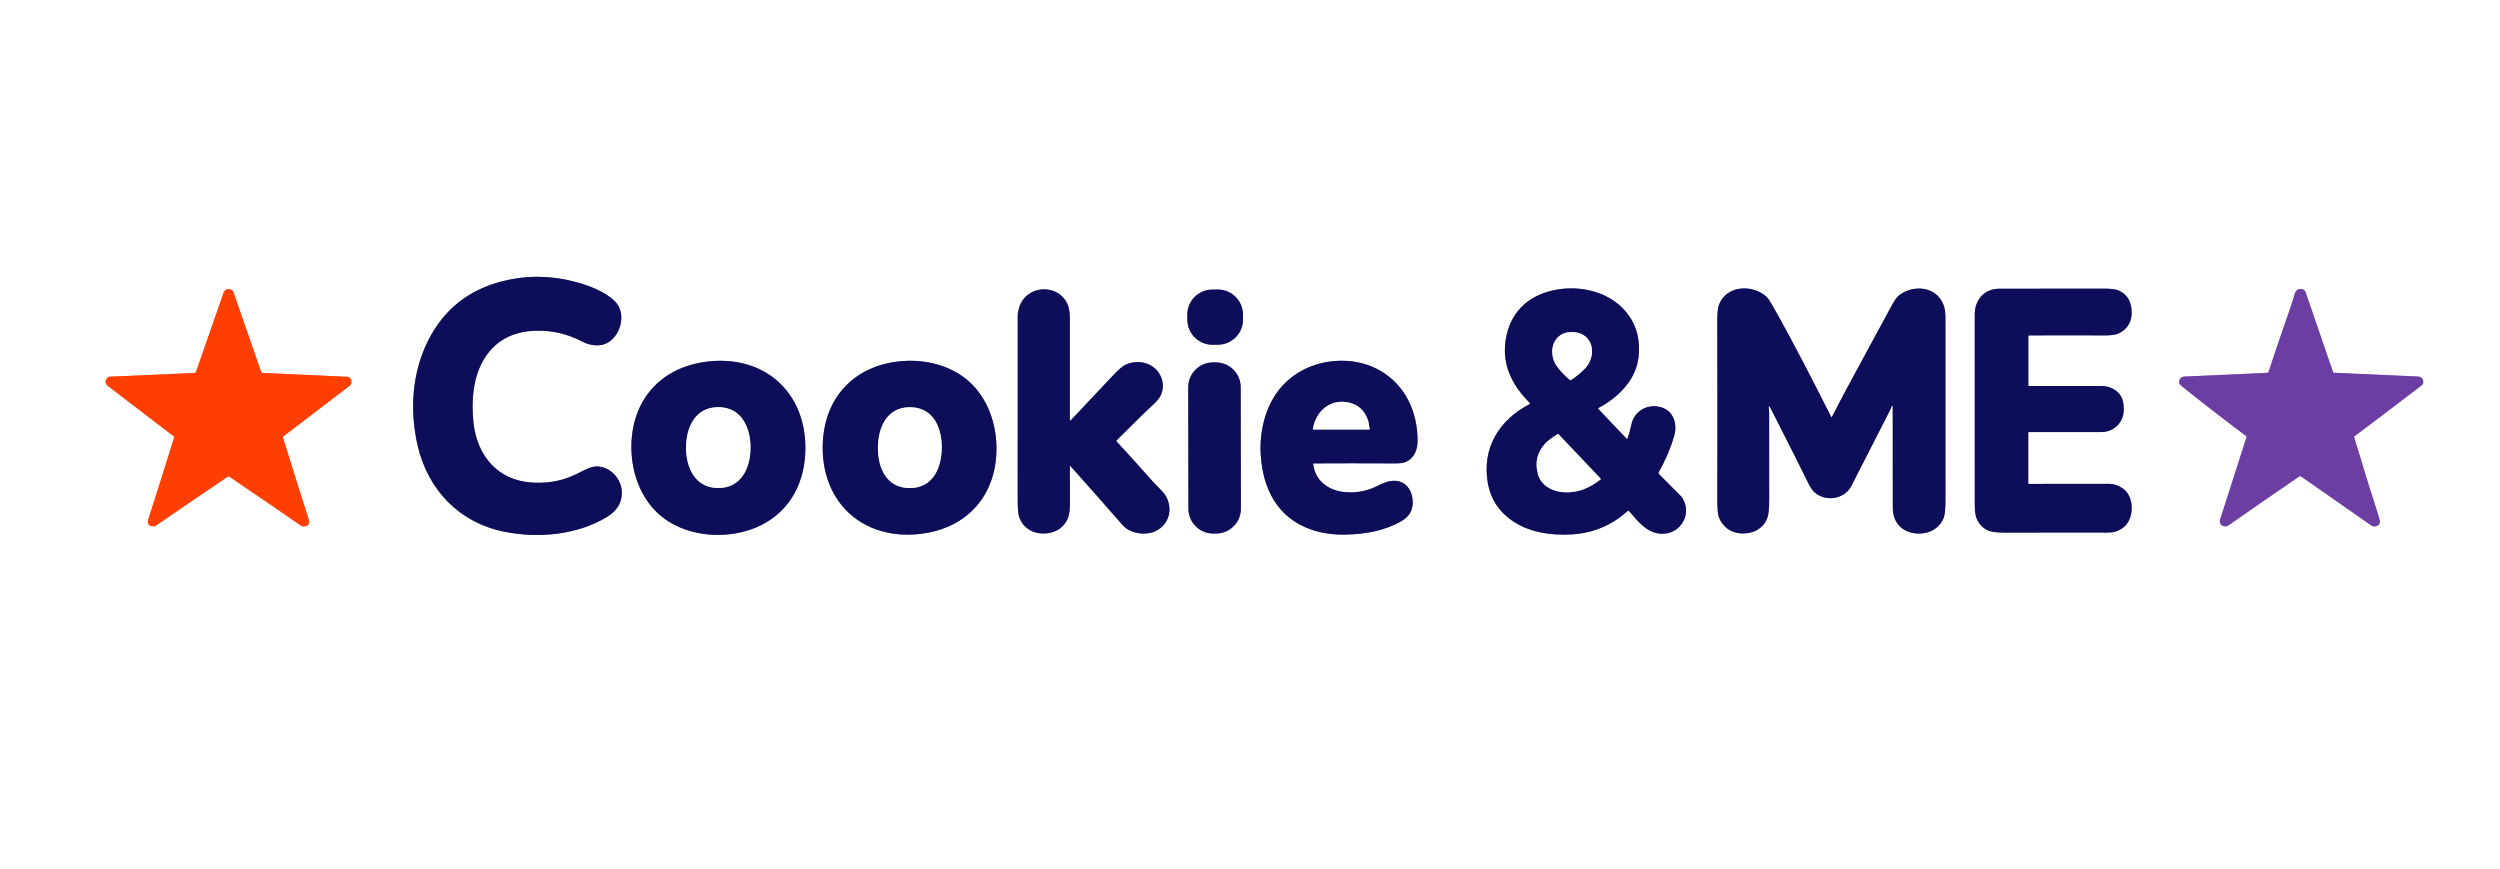
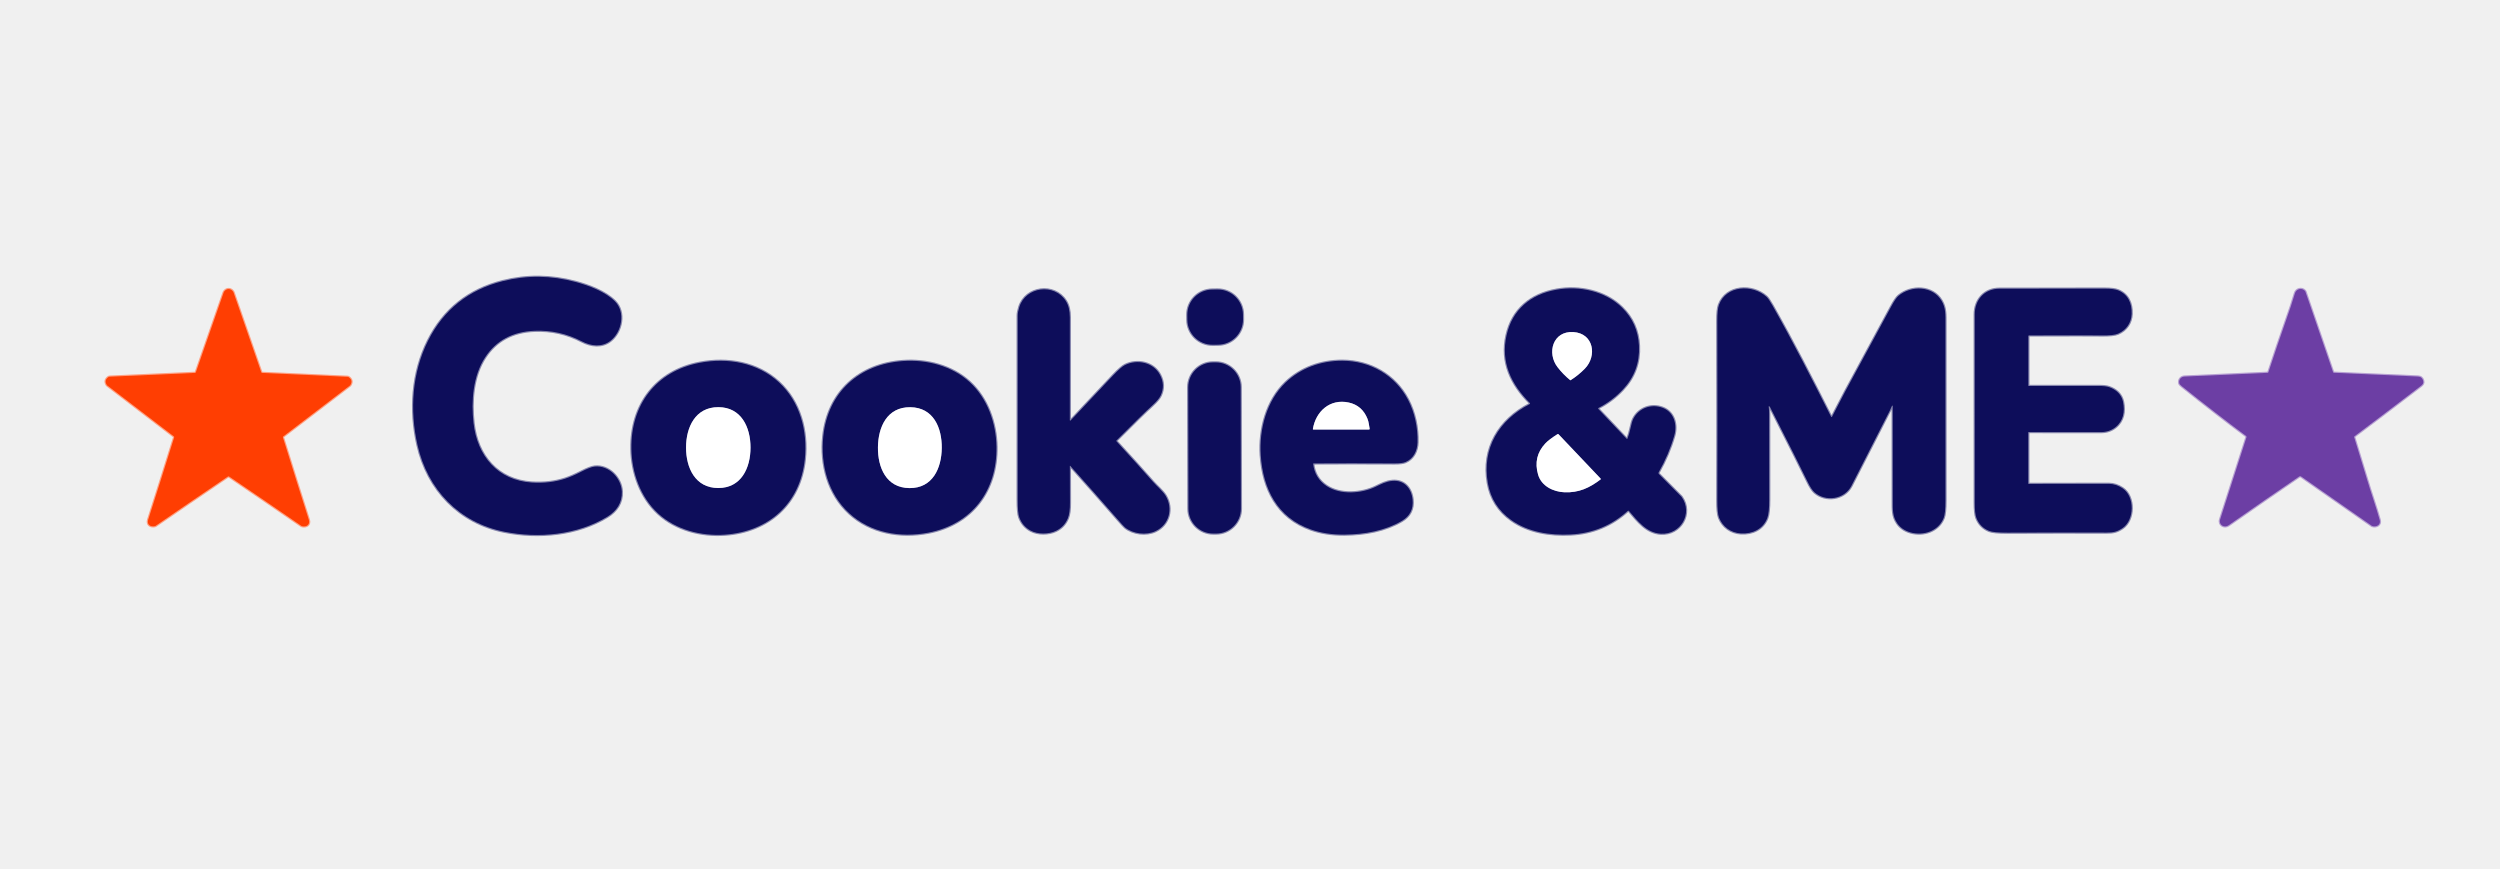
<svg xmlns="http://www.w3.org/2000/svg" version="1.1" viewBox="0.00 0.00 2127.00 739.00">
  <g stroke-width="2.00" fill="none" stroke-linecap="butt">
    <path stroke="#8686ad" d="   M 523.16 256.34   C 515.00 248.18 501.11 242.93 489.85 239.91   Q 458.41 231.47 427.72 239.20   Q 384.16 250.16 364.24 289.79   C 350.53 317.07 348.49 349.00 355.21 378.60   C 363.85 416.65 390.63 444.67 429.06 452.39   C 458.12 458.22 491.12 455.24 516.71 439.63   C 524.65 434.78 529.47 427.69 529.05 418.22   C 528.53 406.51 517.87 395.71 505.99 396.96   Q 502.16 397.36 494.59 401.28   Q 486.80 405.31 480.77 407.27   Q 467.70 411.52 452.50 410.55   C 423.47 408.70 405.99 387.86 402.87 359.92   C 400.80 341.35 402.29 319.96 412.77 303.97   Q 426.80 282.55 454.83 281.43   C 469.08 280.85 482.41 283.85 494.96 290.40   C 502.98 294.60 512.26 295.55 519.38 289.97   C 529.09 282.34 532.38 265.55 523.16 256.34" />
    <path stroke="#8686ad" d="   M 1383.90 373.26   L 1359.93 348.00   A 0.62 0.62 0.0 0 1 1360.09 347.03   Q 1371.82 340.92 1380.67 331.49   Q 1395.48 315.73 1394.43 294.21   Q 1393.49 274.95 1380.12 261.78   C 1365.59 247.46 1343.53 243.04 1324.38 246.45   Q 1307.61 249.44 1296.81 258.95   Q 1285.44 268.96 1281.78 285.25   C 1276.63 308.18 1285.67 326.98 1301.62 342.93   A 0.54 0.53 -36.4 0 1 1301.49 343.78   C 1275.32 357.30 1260.65 381.39 1265.85 411.03   Q 1269.31 430.70 1285.78 442.47   C 1300.24 452.81 1318.81 455.60 1336.26 454.73   Q 1364.40 453.31 1384.89 434.65   A 0.72 0.72 0.0 0 1 1385.91 434.71   C 1393.32 443.28 1400.89 453.40 1413.09 454.08   C 1429.89 455.03 1440.58 436.82 1430.76 422.83   A 2.92 1.91 83.4 0 0 1430.46 422.47   L 1411.32 403.21   A 1.06 1.05 -53.0 0 1 1411.15 401.95   Q 1419.90 386.47 1424.42 370.73   C 1427.13 361.28 1424.32 350.63 1414.53 346.94   C 1405.01 343.35 1394.32 347.08 1389.63 356.33   Q 1388.38 358.79 1387.16 364.64   Q 1386.32 368.71 1384.68 373.10   A 0.47 0.47 0.0 0 1 1383.90 373.26" />
    <path stroke="#8686ad" d="   M 1505.30 345.59   Q 1505.72 345.92 1506.01 346.49   Q 1530.80 395.12 1537.67 409.44   Q 1541.03 416.45 1543.83 418.90   C 1553.27 427.17 1569.14 424.94 1575.15 413.42   Q 1581.87 400.51 1607.76 349.54   Q 1608.77 347.55 1609.68 345.32   A 0.34 0.34 0.0 0 1 1610.34 345.45   Q 1610.35 390.50 1610.37 425.02   C 1610.38 433.96 1610.07 439.09 1614.13 445.17   C 1620.18 454.23 1634.37 456.23 1643.75 451.42   Q 1650.87 447.77 1653.70 440.57   Q 1655.18 436.78 1655.18 425.76   Q 1655.11 336.62 1655.17 276.25   C 1655.18 267.52 1655.49 261.98 1651.84 255.82   C 1644.26 243.02 1625.99 242.71 1615.28 251.64   Q 1612.82 253.69 1608.79 261.23   Q 1600.27 277.19 1570.18 332.52   C 1566.06 340.09 1562.65 347.23 1558.72 354.52   A 0.48 0.48 0.0 0 1 1557.87 354.51   C 1541.69 322.48 1525.61 291.01 1508.07 260.00   Q 1504.71 254.08 1502.96 252.50   C 1490.83 241.54 1468.63 242.74 1462.50 259.36   Q 1461.06 263.25 1461.08 272.86   Q 1461.29 374.31 1461.10 425.32   Q 1461.05 436.56 1462.60 440.49   C 1465.70 448.32 1472.65 453.28 1481.10 453.81   C 1491.05 454.44 1499.98 450.11 1503.56 440.85   Q 1505.27 436.43 1505.23 424.92   Q 1505.10 388.04 1505.19 352.00   Q 1505.19 349.39 1504.80 345.87   A 0.31 0.31 0.0 0 1 1505.30 345.59" />
    <path stroke="#8686ad" d="   M 1726.05 367.59   Q 1738.16 367.49 1787.50 367.62   Q 1794.60 367.63 1799.77 363.54   C 1806.62 358.12 1807.93 350.17 1806.30 341.96   C 1805.02 335.48 1800.28 331.34 1794.28 329.32   Q 1791.50 328.38 1785.61 328.39   Q 1740.67 328.42 1726.07 328.40   A 0.37 0.37 0.0 0 1 1725.70 328.03   L 1725.70 285.96   A 0.61 0.61 0.0 0 1 1726.30 285.35   Q 1780.25 285.21 1787.67 285.36   Q 1798.23 285.58 1802.12 283.85   C 1809.06 280.78 1813.30 274.75 1813.60 267.14   C 1813.96 257.96 1810.48 250.41 1802.09 247.00   Q 1798.60 245.59 1790.74 245.59   Q 1716.29 245.62 1701.02 245.65   C 1688.33 245.68 1680.10 255.05 1680.12 267.52   Q 1680.25 361.16 1680.13 427.74   Q 1680.11 436.87 1681.52 440.62   Q 1684.49 448.49 1692.34 451.69   Q 1696.07 453.21 1707.99 453.17   Q 1757.35 452.97 1792.14 453.11   C 1798.13 453.13 1801.30 452.41 1805.89 449.27   C 1816.08 442.28 1816.39 422.52 1805.98 415.49   Q 1800.29 411.65 1794.24 411.66   Q 1755.51 411.72 1726.08 411.71   A 0.44 0.44 0.0 0 1 1725.64 411.27   L 1725.64 368.01   A 0.42 0.42 0.0 0 1 1726.05 367.59" />
    <path stroke="#b69fd2" d="   M 1911.32 372.00   Q 1901.86 401.83 1888.90 441.93   C 1887.43 446.47 1892.34 449.53 1896.12 446.88   Q 1926.89 425.34 1956.13 405.43   A 1.50 1.49 45.2 0 1 1957.83 405.44   L 2018.03 447.42   A 0.60 0.42 -10.3 0 0 2018.14 447.47   C 2021.44 448.73 2025.81 446.69 2024.68 442.55   C 2021.83 432.16 2016.68 417.54 2013.83 407.80   Q 2011.01 398.13 2002.95 372.08   A 0.87 0.86 -27.2 0 1 2003.26 371.12   Q 2022.53 356.75 2059.56 328.45   C 2061.27 327.14 2062.20 325.99 2061.65 323.93   Q 2060.75 320.51 2057.28 320.36   Q 2042.21 319.73 1985.68 317.15   A 0.77 0.77 0.0 0 1 1984.98 316.63   L 1961.46 248.17   A 1.97 1.88 -76.2 0 0 1961.11 247.56   C 1958.52 244.51 1953.62 245.66 1952.53 249.56   Q 1950.32 257.46 1943.12 277.84   Q 1938.80 290.06 1929.99 316.63   A 0.83 0.82 -81.8 0 1 1929.24 317.20   Q 1897.56 318.71 1858.68 320.37   C 1855.41 320.51 1853.43 323.11 1854.16 326.15   Q 1854.39 327.10 1856.48 328.77   Q 1886.08 352.40 1910.98 370.95   A 0.97 0.95 27.4 0 1 1911.32 372.00" />
    <path stroke="#ff9f81" d="   M 194.43 405.27   Q 194.71 405.27 195.64 405.90   Q 229.42 428.81 256.33 447.39   A 1.99 1.91 67.2 0 0 257.00 447.68   C 260.86 448.55 264.06 446.35 262.72 442.15   Q 253.08 412.02 240.71 372.20   A 0.79 0.79 0.0 0 1 240.99 371.34   L 297.79 327.95   A 0.66 0.52 -85.3 0 0 297.93 327.80   Q 300.65 323.81 296.79 320.98   A 2.11 2.11 0.0 0 0 295.65 320.58   L 223.12 317.28   A 0.96 0.95 -8.1 0 1 222.26 316.64   L 198.67 248.76   A 2.57 2.38 -74.4 0 0 198.34 248.12   Q 196.76 245.92 194.50 245.92   Q 192.23 245.92 190.65 248.11   A 2.57 2.38 74.5 0 0 190.32 248.76   L 166.67 316.62   A 0.96 0.95 8.1 0 1 165.81 317.26   L 93.28 320.49   A 2.11 2.11 0.0 0 0 92.14 320.89   Q 88.27 323.72 90.99 327.71   A 0.66 0.52 85.4 0 0 91.13 327.86   L 147.89 371.30   A 0.79 0.79 0.0 0 1 148.17 372.16   Q 135.77 411.97 126.10 442.09   C 124.76 446.29 127.96 448.49 131.82 447.63   A 1.99 1.91 -67.2 0 0 132.49 447.34   Q 159.42 428.78 193.22 405.90   Q 194.15 405.27 194.43 405.27" />
    <path stroke="#8686ad" d="   M 1057.497 267.472   A 21.37 21.37 0.0 0 0 1035.904 246.327   L 1031.304 246.375   A 21.37 21.37 0.0 0 0 1010.159 267.968   L 1010.203 272.168   A 21.37 21.37 0.0 0 0 1031.796 293.313   L 1036.396 293.265   A 21.37 21.37 0.0 0 0 1057.541 271.672   L 1057.497 267.472" />
    <path stroke="#8686ad" d="   M 910.53 396.32   Q 931.80 420.02 950.14 441.08   Q 956.04 447.86 957.20 448.78   C 964.06 454.27 975.20 455.62 983.13 451.88   C 994.85 446.34 998.20 432.63 991.72 421.80   C 989.45 418.00 984.43 413.82 981.10 410.05   Q 967.77 394.89 949.91 375.47   A 0.52 0.52 0.0 0 1 949.92 374.74   Q 971.57 353.01 980.85 344.51   Q 985.90 339.88 987.50 336.47   Q 991.55 327.79 986.97 319.01   C 981.27 308.07 967.41 305.51 957.20 310.52   Q 953.87 312.16 946.78 319.62   Q 930.53 336.74 910.81 357.80   A 0.35 0.35 0.0 0 1 910.20 357.56   Q 910.20 350.25 910.20 270.00   Q 910.20 261.39 906.77 256.01   C 897.02 240.71 872.67 243.77 867.22 261.25   Q 865.87 265.60 865.87 268.51   Q 865.84 296.58 865.86 425.15   Q 865.86 436.46 867.22 440.15   Q 869.99 447.72 876.94 451.46   C 883.04 454.76 892.25 454.62 898.45 451.63   Q 905.48 448.25 908.50 440.96   Q 910.37 436.46 910.30 427.54   Q 910.12 404.62 910.22 396.44   A 0.18 0.18 0.0 0 1 910.53 396.32" />
    <path stroke="#8686ad" d="   M 559.96 436.90   C 575.09 450.79 596.58 456.27 616.72 454.88   C 654.06 452.29 680.73 428.47 684.70 390.89   C 687.26 366.59 680.66 341.74 662.56 325.12   C 644.45 308.50 619.13 304.05 595.14 308.69   C 558.04 315.85 536.58 344.46 537.20 381.89   C 537.53 402.08 544.83 423.01 559.96 436.90" />
    <path stroke="#8686ad" d="   M 825.05 325.12   C 809.93 311.25 788.48 305.77 768.37 307.17   C 731.07 309.75 704.43 333.54 700.47 371.07   C 697.91 395.33 704.50 420.15 722.59 436.75   C 740.66 453.35 765.96 457.79 789.91 453.17   C 826.97 446.01 848.39 417.44 847.78 380.06   C 847.45 359.90 840.16 338.99 825.05 325.12" />
    <path stroke="#8686ad" d="   M 1117.59 394.26   Q 1147.45 394.07 1186.57 394.26   Q 1192.99 394.29 1195.78 393.12   C 1202.53 390.28 1205.78 383.68 1206.00 376.49   C 1206.38 364.02 1203.62 350.82 1197.86 339.93   C 1186.80 319.00 1165.70 306.99 1141.99 306.93   C 1123.86 306.88 1106.72 313.08 1093.80 325.42   C 1077.71 340.79 1071.16 365.20 1072.65 387.36   C 1074.58 415.92 1086.70 440.34 1115.16 450.42   Q 1128.13 455.02 1144.00 454.84   C 1161.27 454.65 1178.31 451.55 1192.49 443.29   Q 1203.08 437.12 1201.81 425.03   C 1200.79 415.28 1194.57 408.27 1184.62 409.14   C 1179.24 409.61 1175.25 411.80 1170.14 414.25   C 1158.59 419.80 1140.60 421.41 1128.70 413.53   Q 1118.60 406.83 1117.24 394.65   A 0.35 0.35 0.0 0 1 1117.59 394.26" />
    <path stroke="#8686ad" d="   M 1055.57 329.411   A 21.11 21.11 0.0 0 0 1034.423 308.338   L 1032.023 308.342   A 21.11 21.11 0.0 0 0 1010.95 329.489   L 1011.13 432.869   A 21.11 21.11 0.0 0 0 1032.277 453.942   L 1034.677 453.938   A 21.11 21.11 0.0 0 0 1055.75 432.791   L 1055.57 329.411" />
    <path stroke="#8686ad" d="   M 1336.09 323.53   Q 1336.16 323.54 1336.29 323.46   Q 1342.93 319.24 1348.37 313.68   C 1358.94 302.89 1356.01 283.56 1338.56 282.51   C 1321.12 281.46 1315.89 300.29 1325.08 312.28   Q 1329.81 318.45 1335.90 323.43   Q 1336.02 323.53 1336.09 323.53" />
    <path stroke="#8686ad" d="   M 1361.80 407.89   A 0.43 0.42 -40.2 0 0 1361.86 407.26   L 1325.97 369.45   A 0.62 0.62 0.0 0 0 1325.17 369.35   Q 1317.89 373.94 1314.78 377.25   Q 1304.16 388.57 1308.61 403.84   C 1311.46 413.60 1321.54 418.45 1331.02 418.84   C 1343.34 419.34 1352.36 415.07 1361.80 407.89" />
    <path stroke="#8686ad" d="   M 583.69 380.79   C 583.68 397.99 591.46 415.19 611.09 415.21   C 630.72 415.22 638.53 398.03 638.54 380.83   C 638.56 363.63 630.78 346.43 611.14 346.41   C 591.51 346.40 583.70 363.59 583.69 380.79" />
    <path stroke="#8686ad" d="   M 746.95 380.59   C 746.78 397.74 753.95 415.06 773.76 415.26   C 793.56 415.46 801.08 398.28 801.25 381.13   C 801.42 363.98 794.25 346.66 774.45 346.46   C 754.64 346.26 747.12 363.44 746.95 380.59" />
    <path stroke="#8686ad" d="   M 1116.99 365.04   A 0.33 0.32 -85.5 0 0 1117.31 365.42   L 1164.82 365.42   A 0.50 0.50 0.0 0 0 1165.31 364.82   C 1164.69 361.89 1164.59 359.12 1163.44 356.27   Q 1158.88 344.93 1147.47 342.46   C 1131.55 339.02 1119.44 349.98 1116.99 365.04" />
  </g>
-   <path fill="#ffffff" d="   M 2127.00 0.00   L 2127.00 739.00   L 0.00 739.00   L 0.00 0.00   L 2127.00 0.00   Z   M 523.16 256.34   C 515.00 248.18 501.11 242.93 489.85 239.91   Q 458.41 231.47 427.72 239.20   Q 384.16 250.16 364.24 289.79   C 350.53 317.07 348.49 349.00 355.21 378.60   C 363.85 416.65 390.63 444.67 429.06 452.39   C 458.12 458.22 491.12 455.24 516.71 439.63   C 524.65 434.78 529.47 427.69 529.05 418.22   C 528.53 406.51 517.87 395.71 505.99 396.96   Q 502.16 397.36 494.59 401.28   Q 486.80 405.31 480.77 407.27   Q 467.70 411.52 452.50 410.55   C 423.47 408.70 405.99 387.86 402.87 359.92   C 400.80 341.35 402.29 319.96 412.77 303.97   Q 426.80 282.55 454.83 281.43   C 469.08 280.85 482.41 283.85 494.96 290.40   C 502.98 294.60 512.26 295.55 519.38 289.97   C 529.09 282.34 532.38 265.55 523.16 256.34   Z   M 1383.90 373.26   L 1359.93 348.00   A 0.62 0.62 0.0 0 1 1360.09 347.03   Q 1371.82 340.92 1380.67 331.49   Q 1395.48 315.73 1394.43 294.21   Q 1393.49 274.95 1380.12 261.78   C 1365.59 247.46 1343.53 243.04 1324.38 246.45   Q 1307.61 249.44 1296.81 258.95   Q 1285.44 268.96 1281.78 285.25   C 1276.63 308.18 1285.67 326.98 1301.62 342.93   A 0.54 0.53 -36.4 0 1 1301.49 343.78   C 1275.32 357.30 1260.65 381.39 1265.85 411.03   Q 1269.31 430.70 1285.78 442.47   C 1300.24 452.81 1318.81 455.60 1336.26 454.73   Q 1364.40 453.31 1384.89 434.65   A 0.72 0.72 0.0 0 1 1385.91 434.71   C 1393.32 443.28 1400.89 453.40 1413.09 454.08   C 1429.89 455.03 1440.58 436.82 1430.76 422.83   A 2.92 1.91 83.4 0 0 1430.46 422.47   L 1411.32 403.21   A 1.06 1.05 -53.0 0 1 1411.15 401.95   Q 1419.90 386.47 1424.42 370.73   C 1427.13 361.28 1424.32 350.63 1414.53 346.94   C 1405.01 343.35 1394.32 347.08 1389.63 356.33   Q 1388.38 358.79 1387.16 364.64   Q 1386.32 368.71 1384.68 373.10   A 0.47 0.47 0.0 0 1 1383.90 373.26   Z   M 1505.30 345.59   Q 1505.72 345.92 1506.01 346.49   Q 1530.80 395.12 1537.67 409.44   Q 1541.03 416.45 1543.83 418.90   C 1553.27 427.17 1569.14 424.94 1575.15 413.42   Q 1581.87 400.51 1607.76 349.54   Q 1608.77 347.55 1609.68 345.32   A 0.34 0.34 0.0 0 1 1610.34 345.45   Q 1610.35 390.50 1610.37 425.02   C 1610.38 433.96 1610.07 439.09 1614.13 445.17   C 1620.18 454.23 1634.37 456.23 1643.75 451.42   Q 1650.87 447.77 1653.70 440.57   Q 1655.18 436.78 1655.18 425.76   Q 1655.11 336.62 1655.17 276.25   C 1655.18 267.52 1655.49 261.98 1651.84 255.82   C 1644.26 243.02 1625.99 242.71 1615.28 251.64   Q 1612.82 253.69 1608.79 261.23   Q 1600.27 277.19 1570.18 332.52   C 1566.06 340.09 1562.65 347.23 1558.72 354.52   A 0.48 0.48 0.0 0 1 1557.87 354.51   C 1541.69 322.48 1525.61 291.01 1508.07 260.00   Q 1504.71 254.08 1502.96 252.50   C 1490.83 241.54 1468.63 242.74 1462.50 259.36   Q 1461.06 263.25 1461.08 272.86   Q 1461.29 374.31 1461.10 425.32   Q 1461.05 436.56 1462.60 440.49   C 1465.70 448.32 1472.65 453.28 1481.10 453.81   C 1491.05 454.44 1499.98 450.11 1503.56 440.85   Q 1505.27 436.43 1505.23 424.92   Q 1505.10 388.04 1505.19 352.00   Q 1505.19 349.39 1504.80 345.87   A 0.31 0.31 0.0 0 1 1505.30 345.59   Z   M 1726.05 367.59   Q 1738.16 367.49 1787.50 367.62   Q 1794.60 367.63 1799.77 363.54   C 1806.62 358.12 1807.93 350.17 1806.30 341.96   C 1805.02 335.48 1800.28 331.34 1794.28 329.32   Q 1791.50 328.38 1785.61 328.39   Q 1740.67 328.42 1726.07 328.40   A 0.37 0.37 0.0 0 1 1725.70 328.03   L 1725.70 285.96   A 0.61 0.61 0.0 0 1 1726.30 285.35   Q 1780.25 285.21 1787.67 285.36   Q 1798.23 285.58 1802.12 283.85   C 1809.06 280.78 1813.30 274.75 1813.60 267.14   C 1813.96 257.96 1810.48 250.41 1802.09 247.00   Q 1798.60 245.59 1790.74 245.59   Q 1716.29 245.62 1701.02 245.65   C 1688.33 245.68 1680.10 255.05 1680.12 267.52   Q 1680.25 361.16 1680.13 427.74   Q 1680.11 436.87 1681.52 440.62   Q 1684.49 448.49 1692.34 451.69   Q 1696.07 453.21 1707.99 453.17   Q 1757.35 452.97 1792.14 453.11   C 1798.13 453.13 1801.30 452.41 1805.89 449.27   C 1816.08 442.28 1816.39 422.52 1805.98 415.49   Q 1800.29 411.65 1794.24 411.66   Q 1755.51 411.72 1726.08 411.71   A 0.44 0.44 0.0 0 1 1725.64 411.27   L 1725.64 368.01   A 0.42 0.42 0.0 0 1 1726.05 367.59   Z   M 1911.32 372.00   Q 1901.86 401.83 1888.90 441.93   C 1887.43 446.47 1892.34 449.53 1896.12 446.88   Q 1926.89 425.34 1956.13 405.43   A 1.50 1.49 45.2 0 1 1957.83 405.44   L 2018.03 447.42   A 0.60 0.42 -10.3 0 0 2018.14 447.47   C 2021.44 448.73 2025.81 446.69 2024.68 442.55   C 2021.83 432.16 2016.68 417.54 2013.83 407.80   Q 2011.01 398.13 2002.95 372.08   A 0.87 0.86 -27.2 0 1 2003.26 371.12   Q 2022.53 356.75 2059.56 328.45   C 2061.27 327.14 2062.20 325.99 2061.65 323.93   Q 2060.75 320.51 2057.28 320.36   Q 2042.21 319.73 1985.68 317.15   A 0.77 0.77 0.0 0 1 1984.98 316.63   L 1961.46 248.17   A 1.97 1.88 -76.2 0 0 1961.11 247.56   C 1958.52 244.51 1953.62 245.66 1952.53 249.56   Q 1950.32 257.46 1943.12 277.84   Q 1938.80 290.06 1929.99 316.63   A 0.83 0.82 -81.8 0 1 1929.24 317.20   Q 1897.56 318.71 1858.68 320.37   C 1855.41 320.51 1853.43 323.11 1854.16 326.15   Q 1854.39 327.10 1856.48 328.77   Q 1886.08 352.40 1910.98 370.95   A 0.97 0.95 27.4 0 1 1911.32 372.00   Z   M 194.43 405.27   Q 194.71 405.27 195.64 405.90   Q 229.42 428.81 256.33 447.39   A 1.99 1.91 67.2 0 0 257.00 447.68   C 260.86 448.55 264.06 446.35 262.72 442.15   Q 253.08 412.02 240.71 372.20   A 0.79 0.79 0.0 0 1 240.99 371.34   L 297.79 327.95   A 0.66 0.52 -85.3 0 0 297.93 327.80   Q 300.65 323.81 296.79 320.98   A 2.11 2.11 0.0 0 0 295.65 320.58   L 223.12 317.28   A 0.96 0.95 -8.1 0 1 222.26 316.64   L 198.67 248.76   A 2.57 2.38 -74.4 0 0 198.34 248.12   Q 196.76 245.92 194.50 245.92   Q 192.23 245.92 190.65 248.11   A 2.57 2.38 74.5 0 0 190.32 248.76   L 166.67 316.62   A 0.96 0.95 8.1 0 1 165.81 317.26   L 93.28 320.49   A 2.11 2.11 0.0 0 0 92.14 320.89   Q 88.27 323.72 90.99 327.71   A 0.66 0.52 85.4 0 0 91.13 327.86   L 147.89 371.30   A 0.79 0.79 0.0 0 1 148.17 372.16   Q 135.77 411.97 126.10 442.09   C 124.76 446.29 127.96 448.49 131.82 447.63   A 1.99 1.91 -67.2 0 0 132.49 447.34   Q 159.42 428.78 193.22 405.90   Q 194.15 405.27 194.43 405.27   Z   M 1057.497 267.472   A 21.37 21.37 0.0 0 0 1035.904 246.327   L 1031.304 246.375   A 21.37 21.37 0.0 0 0 1010.159 267.968   L 1010.203 272.168   A 21.37 21.37 0.0 0 0 1031.796 293.313   L 1036.396 293.265   A 21.37 21.37 0.0 0 0 1057.541 271.672   L 1057.497 267.472   Z   M 910.53 396.32   Q 931.80 420.02 950.14 441.08   Q 956.04 447.86 957.20 448.78   C 964.06 454.27 975.20 455.62 983.13 451.88   C 994.85 446.34 998.20 432.63 991.72 421.80   C 989.45 418.00 984.43 413.82 981.10 410.05   Q 967.77 394.89 949.91 375.47   A 0.52 0.52 0.0 0 1 949.92 374.74   Q 971.57 353.01 980.85 344.51   Q 985.90 339.88 987.50 336.47   Q 991.55 327.79 986.97 319.01   C 981.27 308.07 967.41 305.51 957.20 310.52   Q 953.87 312.16 946.78 319.62   Q 930.53 336.74 910.81 357.80   A 0.35 0.35 0.0 0 1 910.20 357.56   Q 910.20 350.25 910.20 270.00   Q 910.20 261.39 906.77 256.01   C 897.02 240.71 872.67 243.77 867.22 261.25   Q 865.87 265.60 865.87 268.51   Q 865.84 296.58 865.86 425.15   Q 865.86 436.46 867.22 440.15   Q 869.99 447.72 876.94 451.46   C 883.04 454.76 892.25 454.62 898.45 451.63   Q 905.48 448.25 908.50 440.96   Q 910.37 436.46 910.30 427.54   Q 910.12 404.62 910.22 396.44   A 0.18 0.18 0.0 0 1 910.53 396.32   Z   M 559.96 436.90   C 575.09 450.79 596.58 456.27 616.72 454.88   C 654.06 452.29 680.73 428.47 684.70 390.89   C 687.26 366.59 680.66 341.74 662.56 325.12   C 644.45 308.50 619.13 304.05 595.14 308.69   C 558.04 315.85 536.58 344.46 537.20 381.89   C 537.53 402.08 544.83 423.01 559.96 436.90   Z   M 825.05 325.12   C 809.93 311.25 788.48 305.77 768.37 307.17   C 731.07 309.75 704.43 333.54 700.47 371.07   C 697.91 395.33 704.50 420.15 722.59 436.75   C 740.66 453.35 765.96 457.79 789.91 453.17   C 826.97 446.01 848.39 417.44 847.78 380.06   C 847.45 359.90 840.16 338.99 825.05 325.12   Z   M 1117.59 394.26   Q 1147.45 394.07 1186.57 394.26   Q 1192.99 394.29 1195.78 393.12   C 1202.53 390.28 1205.78 383.68 1206.00 376.49   C 1206.38 364.02 1203.62 350.82 1197.86 339.93   C 1186.80 319.00 1165.70 306.99 1141.99 306.93   C 1123.86 306.88 1106.72 313.08 1093.80 325.42   C 1077.71 340.79 1071.16 365.20 1072.65 387.36   C 1074.58 415.92 1086.70 440.34 1115.16 450.42   Q 1128.13 455.02 1144.00 454.84   C 1161.27 454.65 1178.31 451.55 1192.49 443.29   Q 1203.08 437.12 1201.81 425.03   C 1200.79 415.28 1194.57 408.27 1184.62 409.14   C 1179.24 409.61 1175.25 411.80 1170.14 414.25   C 1158.59 419.80 1140.60 421.41 1128.70 413.53   Q 1118.60 406.83 1117.24 394.65   A 0.35 0.35 0.0 0 1 1117.59 394.26   Z   M 1055.57 329.411   A 21.11 21.11 0.0 0 0 1034.423 308.338   L 1032.023 308.342   A 21.11 21.11 0.0 0 0 1010.95 329.489   L 1011.13 432.869   A 21.11 21.11 0.0 0 0 1032.277 453.942   L 1034.677 453.938   A 21.11 21.11 0.0 0 0 1055.75 432.791   L 1055.57 329.411   Z" />
  <path fill="#0d0d5a" d="   M 523.16 256.34   C 532.38 265.55 529.09 282.34 519.38 289.97   C 512.26 295.55 502.98 294.60 494.96 290.40   C 482.41 283.85 469.08 280.85 454.83 281.43   Q 426.80 282.55 412.77 303.97   C 402.29 319.96 400.80 341.35 402.87 359.92   C 405.99 387.86 423.47 408.70 452.50 410.55   Q 467.70 411.52 480.77 407.27   Q 486.80 405.31 494.59 401.28   Q 502.16 397.36 505.99 396.96   C 517.87 395.71 528.53 406.51 529.05 418.22   C 529.47 427.69 524.65 434.78 516.71 439.63   C 491.12 455.24 458.12 458.22 429.06 452.39   C 390.63 444.67 363.85 416.65 355.21 378.60   C 348.49 349.00 350.53 317.07 364.24 289.79   Q 384.16 250.16 427.72 239.20   Q 458.41 231.47 489.85 239.91   C 501.11 242.93 515.00 248.18 523.16 256.34   Z" />
  <path fill="#0d0d5a" d="   M 1383.90 373.26   A 0.47 0.47 0.0 0 0 1384.68 373.10   Q 1386.32 368.71 1387.16 364.64   Q 1388.38 358.79 1389.63 356.33   C 1394.32 347.08 1405.01 343.35 1414.53 346.94   C 1424.32 350.63 1427.13 361.28 1424.42 370.73   Q 1419.90 386.47 1411.15 401.95   A 1.06 1.05 -53.0 0 0 1411.32 403.21   L 1430.46 422.47   A 2.92 1.91 83.4 0 1 1430.76 422.83   C 1440.58 436.82 1429.89 455.03 1413.09 454.08   C 1400.89 453.40 1393.32 443.28 1385.91 434.71   A 0.72 0.72 0.0 0 0 1384.89 434.65   Q 1364.40 453.31 1336.26 454.73   C 1318.81 455.60 1300.24 452.81 1285.78 442.47   Q 1269.31 430.70 1265.85 411.03   C 1260.65 381.39 1275.32 357.30 1301.49 343.78   A 0.54 0.53 -36.4 0 0 1301.62 342.93   C 1285.67 326.98 1276.63 308.18 1281.78 285.25   Q 1285.44 268.96 1296.81 258.95   Q 1307.61 249.44 1324.38 246.45   C 1343.53 243.04 1365.59 247.46 1380.12 261.78   Q 1393.49 274.95 1394.43 294.21   Q 1395.48 315.73 1380.67 331.49   Q 1371.82 340.92 1360.09 347.03   A 0.62 0.62 0.0 0 0 1359.93 348.00   L 1383.90 373.26   Z   M 1336.09 323.53   Q 1336.16 323.54 1336.29 323.46   Q 1342.93 319.24 1348.37 313.68   C 1358.94 302.89 1356.01 283.56 1338.56 282.51   C 1321.12 281.46 1315.89 300.29 1325.08 312.28   Q 1329.81 318.45 1335.90 323.43   Q 1336.02 323.53 1336.09 323.53   Z   M 1361.80 407.89   A 0.43 0.42 -40.2 0 0 1361.86 407.26   L 1325.97 369.45   A 0.62 0.62 0.0 0 0 1325.17 369.35   Q 1317.89 373.94 1314.78 377.25   Q 1304.16 388.57 1308.61 403.84   C 1311.46 413.60 1321.54 418.45 1331.02 418.84   C 1343.34 419.34 1352.36 415.07 1361.80 407.89   Z" />
  <path fill="#0d0d5a" d="   M 1505.30 345.59   A 0.31 0.31 0.0 0 0 1504.80 345.87   Q 1505.19 349.39 1505.19 352.00   Q 1505.10 388.04 1505.23 424.92   Q 1505.27 436.43 1503.56 440.85   C 1499.98 450.11 1491.05 454.44 1481.10 453.81   C 1472.65 453.28 1465.70 448.32 1462.60 440.49   Q 1461.05 436.56 1461.10 425.32   Q 1461.29 374.31 1461.08 272.86   Q 1461.06 263.25 1462.50 259.36   C 1468.63 242.74 1490.83 241.54 1502.96 252.50   Q 1504.71 254.08 1508.07 260.00   C 1525.61 291.01 1541.69 322.48 1557.87 354.51   A 0.48 0.48 0.0 0 0 1558.72 354.52   C 1562.65 347.23 1566.06 340.09 1570.18 332.52   Q 1600.27 277.19 1608.79 261.23   Q 1612.82 253.69 1615.28 251.64   C 1625.99 242.71 1644.26 243.02 1651.84 255.82   C 1655.49 261.98 1655.18 267.52 1655.17 276.25   Q 1655.11 336.62 1655.18 425.76   Q 1655.18 436.78 1653.70 440.57   Q 1650.87 447.77 1643.75 451.42   C 1634.37 456.23 1620.18 454.23 1614.13 445.17   C 1610.07 439.09 1610.38 433.96 1610.37 425.02   Q 1610.35 390.50 1610.34 345.45   A 0.34 0.34 0.0 0 0 1609.68 345.32   Q 1608.77 347.55 1607.76 349.54   Q 1581.87 400.51 1575.15 413.42   C 1569.14 424.94 1553.27 427.17 1543.83 418.90   Q 1541.03 416.45 1537.67 409.44   Q 1530.80 395.12 1506.01 346.49   Q 1505.72 345.92 1505.30 345.59   Z" />
  <path fill="#0d0d5a" d="   M 1726.05 367.59   A 0.42 0.42 0.0 0 0 1725.64 368.01   L 1725.64 411.27   A 0.44 0.44 0.0 0 0 1726.08 411.71   Q 1755.51 411.72 1794.24 411.66   Q 1800.29 411.65 1805.98 415.49   C 1816.39 422.52 1816.08 442.28 1805.89 449.27   C 1801.30 452.41 1798.13 453.13 1792.14 453.11   Q 1757.35 452.97 1707.99 453.17   Q 1696.07 453.21 1692.34 451.69   Q 1684.49 448.49 1681.52 440.62   Q 1680.11 436.87 1680.13 427.74   Q 1680.25 361.16 1680.12 267.52   C 1680.10 255.05 1688.33 245.68 1701.02 245.65   Q 1716.29 245.62 1790.74 245.59   Q 1798.60 245.59 1802.09 247.00   C 1810.48 250.41 1813.96 257.96 1813.60 267.14   C 1813.30 274.75 1809.06 280.78 1802.12 283.85   Q 1798.23 285.58 1787.67 285.36   Q 1780.25 285.21 1726.30 285.35   A 0.61 0.61 0.0 0 0 1725.70 285.96   L 1725.70 328.03   A 0.37 0.37 0.0 0 0 1726.07 328.40   Q 1740.67 328.42 1785.61 328.39   Q 1791.50 328.38 1794.28 329.32   C 1800.28 331.34 1805.02 335.48 1806.30 341.96   C 1807.93 350.17 1806.62 358.12 1799.77 363.54   Q 1794.60 367.63 1787.50 367.62   Q 1738.16 367.49 1726.05 367.59   Z" />
  <path fill="#6c3ea4" d="   M 1911.32 372.00   A 0.97 0.95 27.4 0 0 1910.98 370.95   Q 1886.08 352.40 1856.48 328.77   Q 1854.39 327.10 1854.16 326.15   C 1853.43 323.11 1855.41 320.51 1858.68 320.37   Q 1897.56 318.71 1929.24 317.20   A 0.83 0.82 -81.8 0 0 1929.99 316.63   Q 1938.80 290.06 1943.12 277.84   Q 1950.32 257.46 1952.53 249.56   C 1953.62 245.66 1958.52 244.51 1961.11 247.56   A 1.97 1.88 -76.2 0 1 1961.46 248.17   L 1984.98 316.63   A 0.77 0.77 0.0 0 0 1985.68 317.15   Q 2042.21 319.73 2057.28 320.36   Q 2060.75 320.51 2061.65 323.93   C 2062.20 325.99 2061.27 327.14 2059.56 328.45   Q 2022.53 356.75 2003.26 371.12   A 0.87 0.86 -27.2 0 0 2002.95 372.08   Q 2011.01 398.13 2013.83 407.80   C 2016.68 417.54 2021.83 432.16 2024.68 442.55   C 2025.81 446.69 2021.44 448.73 2018.14 447.47   A 0.60 0.42 -10.3 0 1 2018.03 447.42   L 1957.83 405.44   A 1.50 1.49 45.2 0 0 1956.13 405.43   Q 1926.89 425.34 1896.12 446.88   C 1892.34 449.53 1887.43 446.47 1888.90 441.93   Q 1901.86 401.83 1911.32 372.00   Z" />
  <path fill="#ff3e02" d="   M 194.50 245.92   Q 196.76 245.92 198.34 248.12   A 2.57 2.38 -74.4 0 1 198.67 248.76   L 222.26 316.64   A 0.96 0.95 -8.1 0 0 223.12 317.28   L 295.65 320.58   A 2.11 2.11 0.0 0 1 296.79 320.98   Q 300.65 323.81 297.93 327.80   A 0.66 0.52 -85.3 0 1 297.79 327.95   L 240.99 371.34   A 0.79 0.79 0.0 0 0 240.71 372.20   Q 253.08 412.02 262.72 442.15   C 264.06 446.35 260.86 448.55 257.00 447.68   A 1.99 1.91 67.2 0 1 256.33 447.39   Q 229.42 428.81 195.64 405.90   Q 194.71 405.27 194.43 405.27   Q 194.15 405.27 193.22 405.90   Q 159.42 428.78 132.49 447.34   A 1.99 1.91 -67.2 0 1 131.82 447.63   C 127.96 448.49 124.76 446.29 126.10 442.09   Q 135.77 411.97 148.17 372.16   A 0.79 0.79 0.0 0 0 147.89 371.30   L 91.13 327.86   A 0.66 0.52 85.4 0 1 90.99 327.71   Q 88.27 323.72 92.14 320.89   A 2.11 2.11 0.0 0 1 93.28 320.49   L 165.81 317.26   A 0.96 0.95 8.1 0 0 166.67 316.62   L 190.32 248.76   A 2.57 2.38 74.5 0 1 190.65 248.11   Q 192.23 245.92 194.50 245.92   Z" />
  <rect fill="#0d0d5a" x="-23.67" y="-23.47" transform="translate(1033.85,269.82) rotate(-0.6)" width="47.34" height="46.94" rx="21.37" />
  <path fill="#0d0d5a" d="   M 910.53 396.32   A 0.18 0.18 0.0 0 0 910.22 396.44   Q 910.12 404.62 910.30 427.54   Q 910.37 436.46 908.50 440.96   Q 905.48 448.25 898.45 451.63   C 892.25 454.62 883.04 454.76 876.94 451.46   Q 869.99 447.72 867.22 440.15   Q 865.86 436.46 865.86 425.15   Q 865.84 296.58 865.87 268.51   Q 865.87 265.60 867.22 261.25   C 872.67 243.77 897.02 240.71 906.77 256.01   Q 910.20 261.39 910.20 270.00   Q 910.20 350.25 910.20 357.56   A 0.35 0.35 0.0 0 0 910.81 357.80   Q 930.53 336.74 946.78 319.62   Q 953.87 312.16 957.20 310.52   C 967.41 305.51 981.27 308.07 986.97 319.01   Q 991.55 327.79 987.50 336.47   Q 985.90 339.88 980.85 344.51   Q 971.57 353.01 949.92 374.74   A 0.52 0.52 0.0 0 0 949.91 375.47   Q 967.77 394.89 981.10 410.05   C 984.43 413.82 989.45 418.00 991.72 421.80   C 998.20 432.63 994.85 446.34 983.13 451.88   C 975.20 455.62 964.06 454.27 957.20 448.78   Q 956.04 447.86 950.14 441.08   Q 931.80 420.02 910.53 396.32   Z" />
  <path fill="#ffffff" d="   M 1338.56 282.51   C 1356.01 283.56 1358.94 302.89 1348.37 313.68   Q 1342.93 319.24 1336.29 323.46   Q 1336.16 323.54 1336.09 323.53   Q 1336.02 323.53 1335.90 323.43   Q 1329.81 318.45 1325.08 312.28   C 1315.89 300.29 1321.12 281.46 1338.56 282.51   Z" />
  <path fill="#0d0d5a" d="   M 662.56 325.12   C 680.66 341.74 687.26 366.59 684.70 390.89   C 680.73 428.47 654.06 452.29 616.72 454.88   C 596.58 456.27 575.09 450.79 559.96 436.90   C 544.83 423.01 537.53 402.08 537.20 381.89   C 536.58 344.46 558.04 315.85 595.14 308.69   C 619.13 304.05 644.45 308.50 662.56 325.12   Z   M 583.69 380.79   C 583.68 397.99 591.46 415.19 611.09 415.21   C 630.72 415.22 638.53 398.03 638.54 380.83   C 638.56 363.63 630.78 346.43 611.14 346.41   C 591.51 346.40 583.70 363.59 583.69 380.79   Z" />
  <path fill="#0d0d5a" d="   M 825.05 325.12   C 840.16 338.99 847.45 359.90 847.78 380.06   C 848.39 417.44 826.97 446.01 789.91 453.17   C 765.96 457.79 740.66 453.35 722.59 436.75   C 704.50 420.15 697.91 395.33 700.47 371.07   C 704.43 333.54 731.07 309.75 768.37 307.17   C 788.48 305.77 809.93 311.25 825.05 325.12   Z   M 746.95 380.59   C 746.78 397.74 753.95 415.06 773.76 415.26   C 793.56 415.46 801.08 398.28 801.25 381.13   C 801.42 363.98 794.25 346.66 774.45 346.46   C 754.64 346.26 747.12 363.44 746.95 380.59   Z" />
  <path fill="#0d0d5a" d="   M 1117.59 394.26   A 0.35 0.35 0.0 0 0 1117.24 394.65   Q 1118.60 406.83 1128.70 413.53   C 1140.60 421.41 1158.59 419.80 1170.14 414.25   C 1175.25 411.80 1179.24 409.61 1184.62 409.14   C 1194.57 408.27 1200.79 415.28 1201.81 425.03   Q 1203.08 437.12 1192.49 443.29   C 1178.31 451.55 1161.27 454.65 1144.00 454.84   Q 1128.13 455.02 1115.16 450.42   C 1086.70 440.34 1074.58 415.92 1072.65 387.36   C 1071.16 365.20 1077.71 340.79 1093.80 325.42   C 1106.72 313.08 1123.86 306.88 1141.99 306.93   C 1165.70 306.99 1186.80 319.00 1197.86 339.93   C 1203.62 350.82 1206.38 364.02 1206.00 376.49   C 1205.78 383.68 1202.53 390.28 1195.78 393.12   Q 1192.99 394.29 1186.57 394.26   Q 1147.45 394.07 1117.59 394.26   Z   M 1116.99 365.04   A 0.33 0.32 -85.5 0 0 1117.31 365.42   L 1164.82 365.42   A 0.50 0.50 0.0 0 0 1165.31 364.82   C 1164.69 361.89 1164.59 359.12 1163.44 356.27   Q 1158.88 344.93 1147.47 342.46   C 1131.55 339.02 1119.44 349.98 1116.99 365.04   Z" />
  <rect fill="#0d0d5a" x="-22.31" y="-72.80" transform="translate(1033.35,381.14) rotate(-0.1)" width="44.62" height="145.60" rx="21.11" />
  <path fill="#ffffff" d="   M 1116.99 365.04   C 1119.44 349.98 1131.55 339.02 1147.47 342.46   Q 1158.88 344.93 1163.44 356.27   C 1164.59 359.12 1164.69 361.89 1165.31 364.82   A 0.50 0.50 0.0 0 1 1164.82 365.42   L 1117.31 365.42   A 0.33 0.32 -85.5 0 1 1116.99 365.04   Z" />
  <path fill="#ffffff" d="   M 611.14 346.41   C 630.78 346.43 638.56 363.63 638.54 380.83   C 638.53 398.03 630.72 415.22 611.09 415.21   C 591.46 415.19 583.68 397.99 583.69 380.79   C 583.70 363.59 591.51 346.40 611.14 346.41   Z" />
  <path fill="#ffffff" d="   M 774.45 346.46   C 794.25 346.66 801.42 363.98 801.25 381.13   C 801.08 398.28 793.56 415.46 773.76 415.26   C 753.95 415.06 746.78 397.74 746.95 380.59   C 747.12 363.44 754.64 346.26 774.45 346.46   Z" />
  <path fill="#ffffff" d="   M 1361.80 407.89   C 1352.36 415.07 1343.34 419.34 1331.02 418.84   C 1321.54 418.45 1311.46 413.60 1308.61 403.84   Q 1304.16 388.57 1314.78 377.25   Q 1317.89 373.94 1325.17 369.35   A 0.62 0.62 0.0 0 1 1325.97 369.45   L 1361.86 407.26   A 0.43 0.42 -40.2 0 1 1361.80 407.89   Z" />
</svg>
